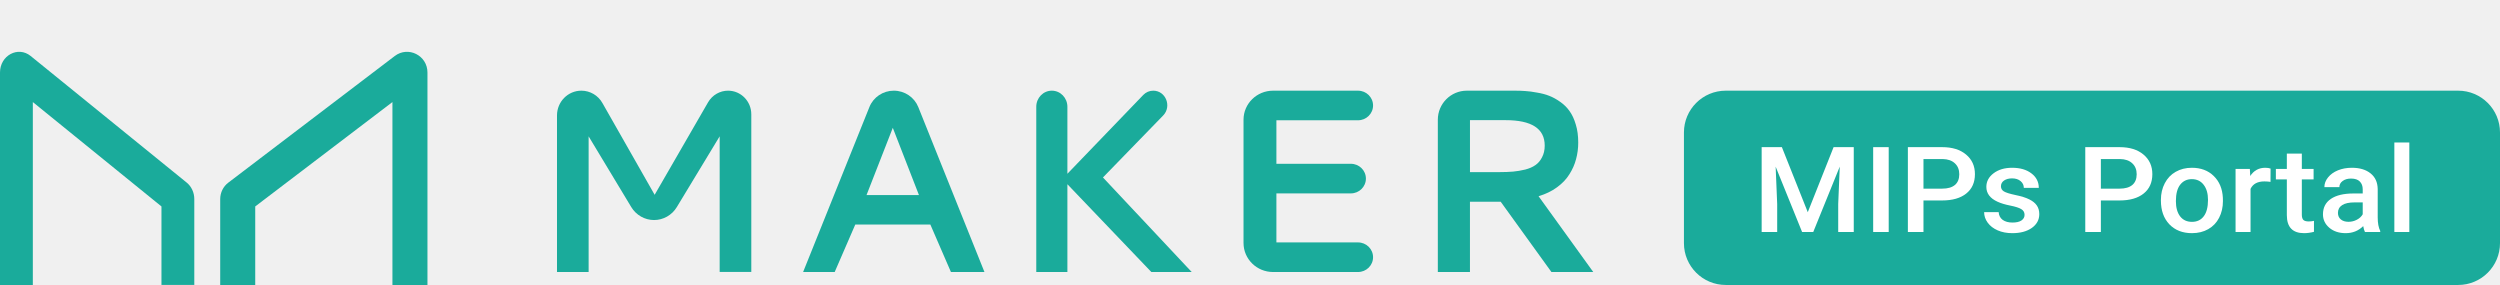
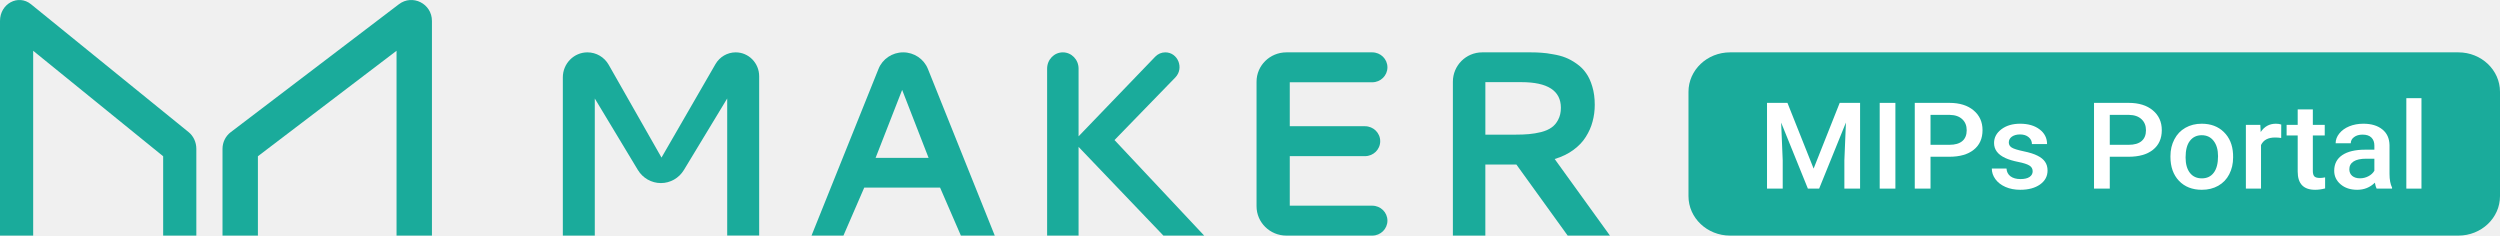
- <svg xmlns="http://www.w3.org/2000/svg" width="193" height="22" viewBox="0 0 193 22" fill="none">
-   <path d="M2.535 7.88V22H0V5.597C0 4.282 1.394 3.533 2.368 4.323L14.411 14.095C14.782 14.395 15 14.867 15 15.368V21.998H12.465V15.938L2.535 7.88Z" fill="#1AAB9B" />
-   <path d="M44.881 7C43.843 7 43 7.856 43 8.912V21H45.442V10.526L48.734 15.987C49.109 16.608 49.776 16.987 50.492 16.987C51.207 16.987 51.873 16.611 52.248 15.99L55.558 10.524V20.995H58V8.823C58 7.816 57.197 7 56.207 7C55.572 7 54.983 7.343 54.661 7.901L50.539 15.039L46.507 7.955C46.174 7.363 45.552 7 44.881 7Z" fill="#1AAB9B" />
-   <path fill-rule="evenodd" clip-rule="evenodd" d="M69.003 7C68.171 7 67.423 7.5 67.118 8.264L62 21H64.438L66.027 17.335H71.823L73.412 21H76L70.891 8.264C70.584 7.502 69.836 7 69.003 7ZM68.924 9.867L70.943 15.059H66.896L68.924 9.867Z" fill="#1AAB9B" />
-   <path d="M82.403 13.415L88.26 7.33C88.463 7.119 88.739 7 89.029 7C89.996 7 90.48 8.211 89.795 8.917L85.148 13.7L92 21H88.884L82.403 14.222V21H80V8.242C80 7.556 80.538 7 81.201 7C81.865 7 82.403 7.556 82.403 8.242V13.415Z" fill="#1AAB9B" />
-   <path d="M96 18.759C96 19.996 97.022 21 98.282 21H104.836C105.48 21 106 20.489 106 19.857C106 19.225 105.48 18.714 104.836 18.714H98.538V14.93H104.284C104.927 14.93 105.448 14.419 105.448 13.787C105.448 13.155 104.927 12.644 104.284 12.644H98.538V9.286H104.836C105.48 9.286 106 8.775 106 8.143C106 7.511 105.48 7 104.836 7H98.282C97.022 7 96 8.004 96 9.241V18.759Z" fill="#1AAB9B" />
-   <path fill-rule="evenodd" clip-rule="evenodd" d="M121.839 11.009C121.839 11.455 121.783 11.883 121.671 12.289C121.566 12.691 121.396 13.079 121.158 13.453C120.928 13.827 120.609 14.161 120.204 14.457C119.803 14.753 119.328 14.982 118.777 15.148L123 21H119.771L115.853 15.572H113.48V21H111V9.242C111 8.004 112.004 7 113.24 7H116.957C117.253 7 117.522 7.009 117.764 7.029C118.013 7.043 118.313 7.081 118.66 7.148C119.014 7.206 119.326 7.289 119.594 7.395C119.87 7.5 120.152 7.655 120.441 7.859C120.737 8.063 120.979 8.303 121.17 8.578C121.367 8.848 121.528 9.193 121.651 9.612C121.779 10.025 121.839 10.491 121.839 11.009ZM113.482 9.276V13.287H115.768C116.162 13.287 116.509 13.274 116.812 13.247C117.114 13.22 117.426 13.168 117.746 13.09C118.069 13.005 118.331 12.89 118.535 12.744C118.745 12.601 118.916 12.399 119.046 12.143C119.182 11.888 119.252 11.585 119.252 11.238C119.252 9.93 118.243 9.276 116.229 9.276H113.482Z" fill="#1AAB9B" />
-   <path d="M30.296 22V7.879L19.704 15.937V22H17V15.37C17 14.869 17.232 14.397 17.629 14.097L30.474 4.325C31.513 3.532 33 4.281 33 5.596V22H30.296Z" fill="#1AAB9B" />
-   <path d="M130 10.228C130 8.445 131.446 7 133.231 7H189.769C191.554 7 193 8.445 193 10.228V18.772C193 20.555 191.554 22 189.769 22H133.231C131.446 22 130 20.555 130 18.772V10.228Z" fill="#1AAB9B" />
-   <path d="M137.561 11.36L139.56 16.381L141.553 11.36H143.11V17.91H141.91V15.751L142.029 12.863L139.983 17.91H139.122L137.08 12.867L137.199 15.751V17.91H136V11.36H137.561Z" fill="white" />
-   <path d="M145.808 17.91H144.609V11.36H145.808V17.91Z" fill="white" />
-   <path d="M148.492 15.476V17.91H147.288V11.36H149.938C150.712 11.36 151.326 11.55 151.78 11.931C152.237 12.312 152.465 12.816 152.465 13.443C152.465 14.085 152.242 14.584 151.794 14.941C151.35 15.298 150.727 15.476 149.924 15.476H148.492ZM148.492 14.563H149.938C150.367 14.563 150.693 14.469 150.919 14.28C151.144 14.088 151.256 13.812 151.256 13.452C151.256 13.098 151.142 12.816 150.914 12.606C150.685 12.393 150.371 12.284 149.972 12.278H148.492V14.563Z" fill="white" />
-   <path d="M156.296 16.587C156.296 16.392 156.21 16.244 156.039 16.142C155.871 16.04 155.59 15.95 155.197 15.872C154.803 15.794 154.475 15.695 154.212 15.575C153.634 15.311 153.346 14.929 153.346 14.428C153.346 14.008 153.533 13.657 153.907 13.375C154.281 13.093 154.757 12.952 155.335 12.952C155.95 12.952 156.447 13.096 156.824 13.384C157.205 13.672 157.395 14.046 157.395 14.505H156.239C156.239 14.295 156.156 14.121 155.991 13.983C155.826 13.842 155.608 13.771 155.335 13.771C155.081 13.771 154.873 13.827 154.711 13.938C154.553 14.049 154.473 14.197 154.473 14.383C154.473 14.551 154.548 14.681 154.697 14.774C154.846 14.867 155.148 14.962 155.601 15.058C156.055 15.151 156.41 15.263 156.667 15.395C156.927 15.524 157.119 15.68 157.243 15.863C157.37 16.046 157.433 16.268 157.433 16.529C157.433 16.967 157.241 17.322 156.858 17.595C156.474 17.865 155.971 18 155.349 18C154.927 18 154.551 17.928 154.221 17.784C153.891 17.64 153.634 17.442 153.45 17.19C153.266 16.938 153.174 16.667 153.174 16.376H154.297C154.313 16.634 154.416 16.833 154.607 16.974C154.797 17.112 155.049 17.181 155.363 17.181C155.668 17.181 155.899 17.127 156.058 17.019C156.217 16.908 156.296 16.764 156.296 16.587Z" fill="white" />
-   <path d="M162.187 15.476V17.91H160.983V11.36H163.634C164.408 11.36 165.022 11.55 165.476 11.931C165.932 12.312 166.161 12.816 166.161 13.443C166.161 14.085 165.937 14.584 165.49 14.941C165.046 15.298 164.422 15.476 163.62 15.476H162.187ZM162.187 14.563H163.634C164.062 14.563 164.389 14.469 164.614 14.28C164.84 14.088 164.952 13.812 164.952 13.452C164.952 13.098 164.838 12.816 164.609 12.606C164.381 12.393 164.067 12.284 163.667 12.278H162.187V14.563Z" fill="white" />
-   <path d="M166.822 15.431C166.822 14.954 166.922 14.525 167.122 14.145C167.322 13.761 167.603 13.467 167.964 13.263C168.326 13.056 168.742 12.952 169.211 12.952C169.906 12.952 170.469 13.164 170.901 13.587C171.335 14.01 171.57 14.57 171.605 15.269L171.61 15.526C171.61 16.006 171.511 16.434 171.315 16.812C171.121 17.19 170.842 17.483 170.477 17.69C170.115 17.896 169.697 18 169.221 18C168.494 18 167.912 17.772 167.474 17.316C167.04 16.857 166.822 16.247 166.822 15.485V15.431ZM167.979 15.526C167.979 16.027 168.088 16.419 168.307 16.704C168.526 16.986 168.83 17.127 169.221 17.127C169.611 17.127 169.914 16.983 170.13 16.695C170.349 16.407 170.458 15.986 170.458 15.431C170.458 14.939 170.345 14.55 170.12 14.262C169.898 13.974 169.595 13.83 169.211 13.83C168.834 13.83 168.534 13.972 168.312 14.257C168.09 14.539 167.979 14.962 167.979 15.526Z" fill="white" />
-   <path d="M175.283 14.041C175.131 14.017 174.974 14.005 174.812 14.005C174.282 14.005 173.926 14.197 173.742 14.581V17.91H172.585V13.042H173.689L173.718 13.587C173.997 13.164 174.384 12.952 174.879 12.952C175.044 12.952 175.18 12.973 175.288 13.015L175.283 14.041Z" fill="white" />
-   <path d="M177.701 11.859V13.042H178.61V13.852H177.701V16.569C177.701 16.755 177.739 16.89 177.815 16.974C177.894 17.055 178.034 17.096 178.234 17.096C178.367 17.096 178.502 17.081 178.638 17.051V17.896C178.375 17.965 178.121 18 177.877 18C176.989 18 176.544 17.537 176.544 16.61V13.852H175.697V13.042H176.544V11.859H177.701Z" fill="white" />
-   <path d="M182.574 17.91C182.523 17.817 182.479 17.666 182.44 17.456C182.072 17.819 181.622 18 181.089 18C180.572 18 180.15 17.86 179.823 17.582C179.496 17.303 179.333 16.958 179.333 16.547C179.333 16.028 179.536 15.631 179.942 15.355C180.351 15.076 180.935 14.936 181.693 14.936H182.402V14.617C182.402 14.365 182.328 14.164 182.179 14.014C182.03 13.861 181.803 13.785 181.498 13.785C181.235 13.785 181.019 13.848 180.851 13.974C180.683 14.097 180.599 14.254 180.599 14.446H179.442C179.442 14.179 179.536 13.93 179.723 13.699C179.91 13.465 180.164 13.282 180.485 13.15C180.808 13.018 181.168 12.952 181.565 12.952C182.168 12.952 182.648 13.096 183.007 13.384C183.365 13.669 183.549 14.071 183.559 14.59V16.785C183.559 17.223 183.624 17.573 183.754 17.834V17.91H182.574ZM181.303 17.123C181.532 17.123 181.746 17.07 181.946 16.965C182.149 16.86 182.301 16.719 182.402 16.542V15.625H181.779C181.351 15.625 181.029 15.695 180.813 15.836C180.597 15.977 180.489 16.177 180.489 16.434C180.489 16.644 180.562 16.812 180.708 16.938C180.857 17.061 181.056 17.123 181.303 17.123Z" fill="white" />
-   <path d="M186 17.91H184.844V11H186V17.91Z" fill="white" />
+ <svg xmlns="http://www.w3.org/2000/svg" width="191" height="18" viewBox="0 0 191 18" fill="none">
+   <path d="M2.535 3.88V18H0V1.597C0 0.282 1.394 -0.467 2.368 0.323L14.411 10.095C14.782 10.395 15 10.867 15 11.368V17.998H12.465V11.938L2.535 3.88Z" fill="#1AAB9B" />
+   <path d="M44.881 4C43.843 4 43 4.856 43 5.912V18H45.442V7.526L48.734 12.987C49.109 13.608 49.776 13.987 50.492 13.987C51.207 13.987 51.873 13.611 52.248 12.99L55.558 7.524V17.995H58V5.823C58 4.816 57.197 4 56.207 4C55.572 4 54.983 4.343 54.661 4.901L50.539 12.039L46.507 4.955C46.174 4.363 45.552 4 44.881 4Z" fill="#1AAB9B" />
+   <path fill-rule="evenodd" clip-rule="evenodd" d="M69.003 4C68.171 4 67.423 4.5 67.118 5.264L62 18H64.438L66.027 14.335H71.823L73.412 18H76L70.891 5.264C70.584 4.502 69.836 4 69.003 4ZM68.924 6.867L70.943 12.059H66.896L68.924 6.867Z" fill="#1AAB9B" />
+   <path d="M82.403 10.415L88.26 4.33C88.463 4.119 88.739 4 89.029 4C89.996 4 90.48 5.211 89.795 5.917L85.148 10.7L92 18H88.884L82.403 11.222V18H80V5.242C80 4.556 80.538 4 81.201 4C81.865 4 82.403 4.556 82.403 5.242V10.415Z" fill="#1AAB9B" />
+   <path d="M96 15.759C96 16.996 97.022 18 98.282 18H104.836C105.48 18 106 17.489 106 16.857C106 16.225 105.48 15.714 104.836 15.714H98.538V11.93H104.284C104.927 11.93 105.448 11.419 105.448 10.787C105.448 10.155 104.927 9.644 104.284 9.644H98.538V6.286H104.836C105.48 6.286 106 5.775 106 5.143C106 4.511 105.48 4 104.836 4H98.282C97.022 4 96 5.004 96 6.241V15.759Z" fill="#1AAB9B" />
+   <path fill-rule="evenodd" clip-rule="evenodd" d="M121.839 8.009C121.839 8.455 121.783 8.883 121.671 9.289C121.566 9.691 121.396 10.079 121.158 10.453C120.928 10.827 120.609 11.161 120.204 11.457C119.803 11.753 119.328 11.982 118.777 12.148L123 18H119.771L115.853 12.572H113.48V18H111V6.242C111 5.004 112.004 4 113.24 4H116.957C117.253 4 117.522 4.009 117.764 4.029C118.013 4.043 118.313 4.081 118.66 4.148C119.014 4.206 119.326 4.289 119.594 4.395C119.87 4.5 120.152 4.655 120.441 4.859C120.737 5.063 120.979 5.303 121.17 5.578C121.367 5.848 121.528 6.193 121.651 6.612C121.779 7.025 121.839 7.491 121.839 8.009ZM113.482 6.276V10.287H115.768C116.162 10.287 116.509 10.274 116.812 10.247C117.114 10.22 117.426 10.168 117.746 10.09C118.069 10.005 118.331 9.89 118.535 9.744C118.745 9.601 118.916 9.399 119.046 9.143C119.182 8.888 119.252 8.585 119.252 8.238C119.252 6.93 118.243 6.276 116.229 6.276H113.482Z" fill="#1AAB9B" />
+   <path d="M30.296 18V3.879L19.704 11.937V18H17V11.37C17 10.869 17.232 10.397 17.629 10.097L30.474 0.325C31.513 -0.468 33 0.281 33 1.596V18H30.296Z" fill="#1AAB9B" />
+   <path d="M129 7.013C129 5.349 130.424 4 132.179 4H187.821C189.576 4 191 5.349 191 7.013V14.987C191 16.651 189.576 18 187.821 18H132.179C130.424 18 129 16.651 129 14.987V7.013Z" fill="#1AAB9B" />
+   <path d="M136.561 7.86L138.56 12.88L140.553 7.86H142.11V14.41H140.91V12.251L141.029 9.362L138.983 14.41H138.122L136.08 9.367L136.199 12.251V14.41H135V7.86H136.561Z" fill="white" />
+   <path d="M144.808 14.41H143.609V7.86H144.808V14.41Z" fill="white" />
+   <path d="M147.492 11.976V14.41H146.288V7.86H148.938C149.712 7.86 150.326 8.05 150.78 8.431C151.237 8.812 151.465 9.316 151.465 9.943C151.465 10.585 151.242 11.084 150.794 11.441C150.35 11.798 149.727 11.976 148.924 11.976H147.492ZM147.492 11.063H148.938C149.367 11.063 149.693 10.969 149.919 10.78C150.144 10.588 150.256 10.312 150.256 9.952C150.256 9.598 150.142 9.316 149.914 9.106C149.685 8.893 149.371 8.784 148.972 8.778H147.492V11.063Z" fill="white" />
+   <path d="M155.296 13.087C155.296 12.893 155.21 12.744 155.039 12.642C154.871 12.54 154.59 12.45 154.197 12.372C153.803 12.294 153.475 12.195 153.212 12.075C152.634 11.811 152.346 11.429 152.346 10.928C152.346 10.508 152.533 10.157 152.907 9.875C153.281 9.593 153.757 9.452 154.335 9.452C154.95 9.452 155.447 9.596 155.824 9.884C156.205 10.172 156.395 10.546 156.395 11.005H155.239C155.239 10.795 155.156 10.621 154.991 10.483C154.826 10.342 154.608 10.271 154.335 10.271C154.081 10.271 153.873 10.327 153.711 10.438C153.553 10.549 153.473 10.697 153.473 10.883C153.473 11.051 153.548 11.181 153.697 11.274C153.846 11.367 154.148 11.462 154.601 11.558C155.055 11.651 155.41 11.763 155.667 11.895C155.927 12.024 156.119 12.18 156.243 12.363C156.37 12.546 156.433 12.768 156.433 13.029C156.433 13.467 156.241 13.822 155.858 14.095C155.474 14.365 154.971 14.5 154.349 14.5C153.927 14.5 153.551 14.428 153.221 14.284C152.891 14.14 152.634 13.942 152.45 13.69C152.266 13.438 152.174 13.167 152.174 12.876H153.297C153.313 13.134 153.416 13.333 153.607 13.474C153.797 13.612 154.049 13.681 154.363 13.681C154.668 13.681 154.899 13.627 155.058 13.519C155.217 13.408 155.296 13.264 155.296 13.087Z" fill="white" />
+   <path d="M161.187 11.976V14.41H159.983V7.86H162.634C163.408 7.86 164.022 8.05 164.476 8.431C164.932 8.812 165.161 9.316 165.161 9.943C165.161 10.585 164.937 11.084 164.49 11.441C164.046 11.798 163.422 11.976 162.62 11.976H161.187ZM161.187 11.063H162.634C163.062 11.063 163.389 10.969 163.614 10.78C163.84 10.588 163.952 10.312 163.952 9.952C163.952 9.598 163.838 9.316 163.609 9.106C163.381 8.893 163.067 8.784 162.667 8.778H161.187V11.063Z" fill="white" />
+   <path d="M165.822 11.931C165.822 11.454 165.922 11.025 166.122 10.645C166.322 10.261 166.603 9.967 166.964 9.763C167.326 9.556 167.742 9.452 168.211 9.452C168.906 9.452 169.469 9.664 169.901 10.087C170.335 10.51 170.57 11.07 170.605 11.769L170.61 12.026C170.61 12.506 170.511 12.934 170.315 13.312C170.121 13.69 169.842 13.983 169.477 14.19C169.115 14.396 168.697 14.5 168.221 14.5C167.494 14.5 166.912 14.272 166.474 13.816C166.04 13.357 165.822 12.747 165.822 11.985V11.931ZM166.979 12.026C166.979 12.527 167.088 12.919 167.307 13.204C167.526 13.486 167.83 13.627 168.221 13.627C168.611 13.627 168.914 13.483 169.13 13.195C169.349 12.908 169.458 12.486 169.458 11.931C169.458 11.439 169.345 11.05 169.12 10.762C168.898 10.474 168.595 10.33 168.211 10.33C167.834 10.33 167.534 10.472 167.312 10.757C167.09 11.039 166.979 11.462 166.979 12.026Z" fill="white" />
+   <path d="M174.283 10.541C174.131 10.517 173.974 10.505 173.812 10.505C173.282 10.505 172.926 10.697 172.742 11.081V14.41H171.585V9.542H172.689L172.718 10.087C172.997 9.664 173.384 9.452 173.879 9.452C174.044 9.452 174.18 9.473 174.288 9.515L174.283 10.541Z" fill="white" />
+   <path d="M176.701 8.359V9.542H177.61V10.352H176.701V13.069C176.701 13.255 176.739 13.39 176.815 13.474C176.894 13.555 177.034 13.596 177.234 13.596C177.367 13.596 177.502 13.581 177.638 13.551V14.396C177.375 14.466 177.121 14.5 176.877 14.5C175.989 14.5 175.544 14.037 175.544 13.11V10.352H174.697V9.542H175.544V8.359H176.701Z" fill="white" />
+   <path d="M181.574 14.41C181.523 14.317 181.479 14.166 181.44 13.956C181.072 14.319 180.622 14.5 180.089 14.5C179.572 14.5 179.15 14.361 178.823 14.082C178.496 13.803 178.333 13.458 178.333 13.047C178.333 12.528 178.536 12.131 178.942 11.855C179.351 11.576 179.935 11.436 180.693 11.436H181.402V11.117C181.402 10.865 181.328 10.664 181.179 10.514C181.03 10.361 180.803 10.285 180.498 10.285C180.235 10.285 180.019 10.348 179.851 10.474C179.683 10.597 179.599 10.754 179.599 10.946H178.442C178.442 10.679 178.536 10.43 178.723 10.199C178.91 9.965 179.164 9.782 179.485 9.65C179.808 9.518 180.168 9.452 180.565 9.452C181.168 9.452 181.648 9.596 182.007 9.884C182.365 10.169 182.549 10.571 182.559 11.09V13.285C182.559 13.723 182.624 14.073 182.754 14.334V14.41H181.574ZM180.303 13.623C180.532 13.623 180.746 13.57 180.946 13.465C181.149 13.36 181.301 13.219 181.402 13.042V12.125H180.779C180.351 12.125 180.029 12.195 179.813 12.336C179.597 12.477 179.489 12.677 179.489 12.934C179.489 13.144 179.562 13.312 179.708 13.438C179.857 13.561 180.056 13.623 180.303 13.623Z" fill="white" />
+   <path d="M185 14.41H183.844V7.5H185V14.41Z" fill="white" />
</svg>
